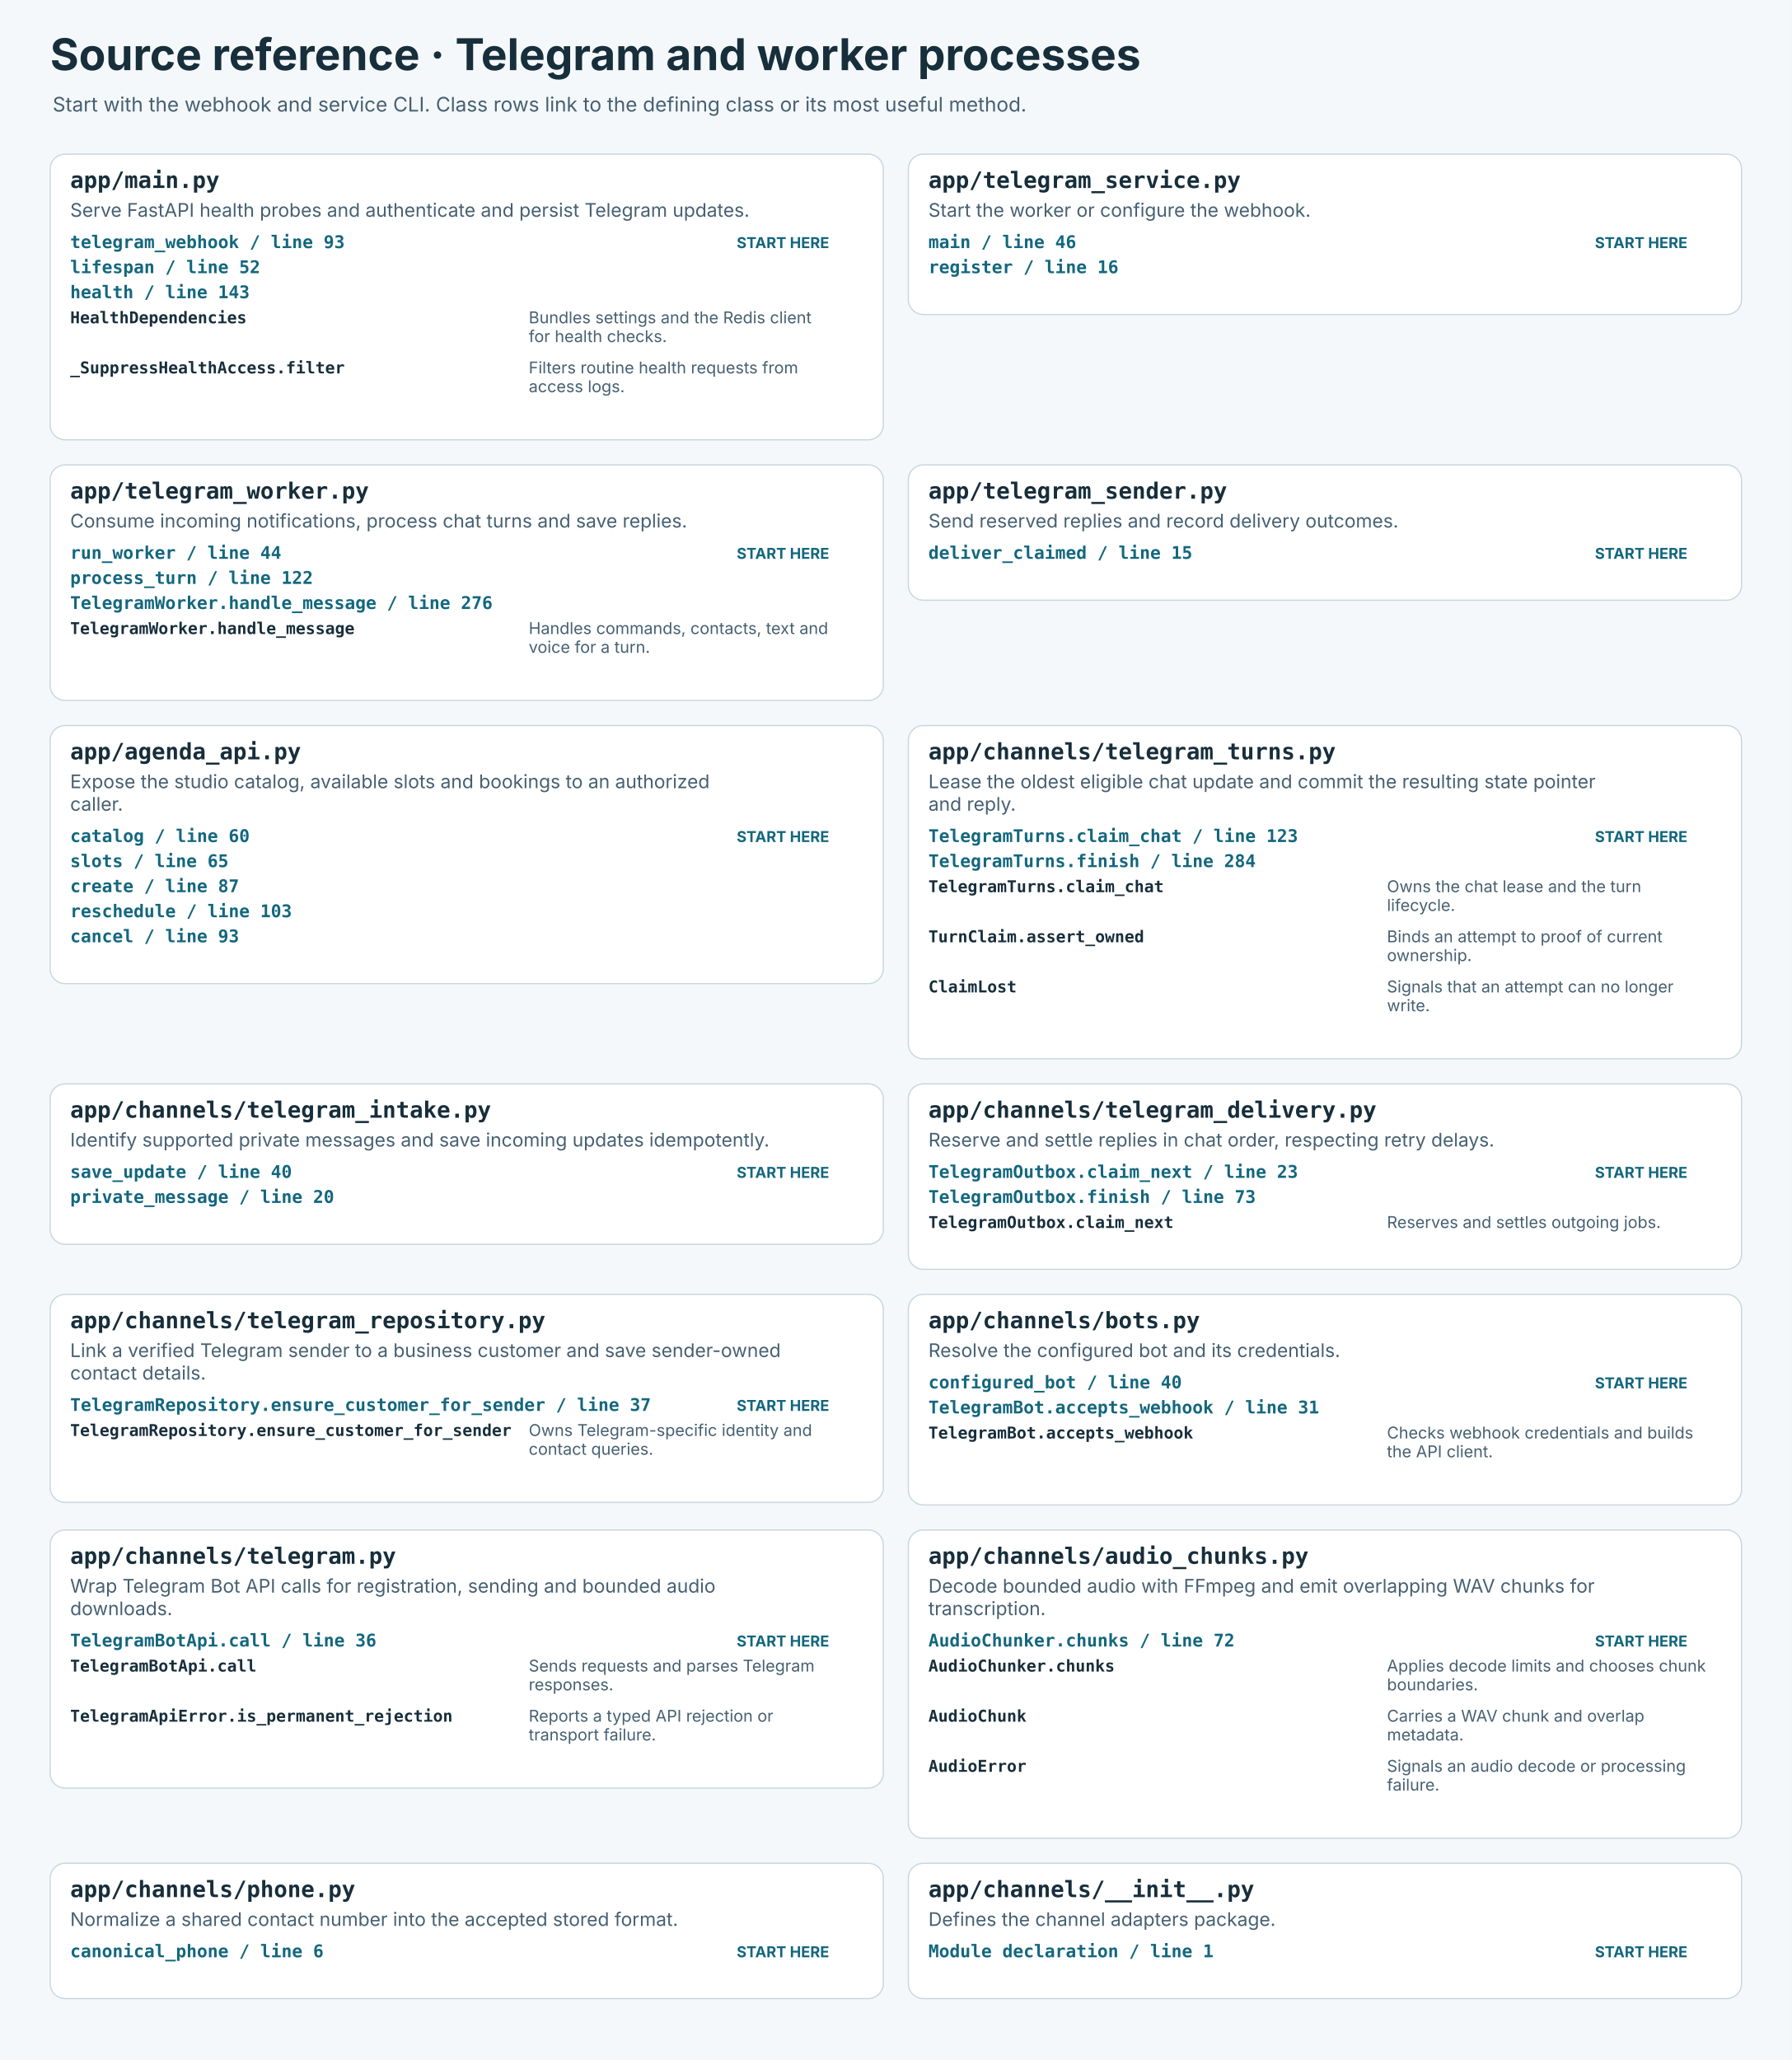
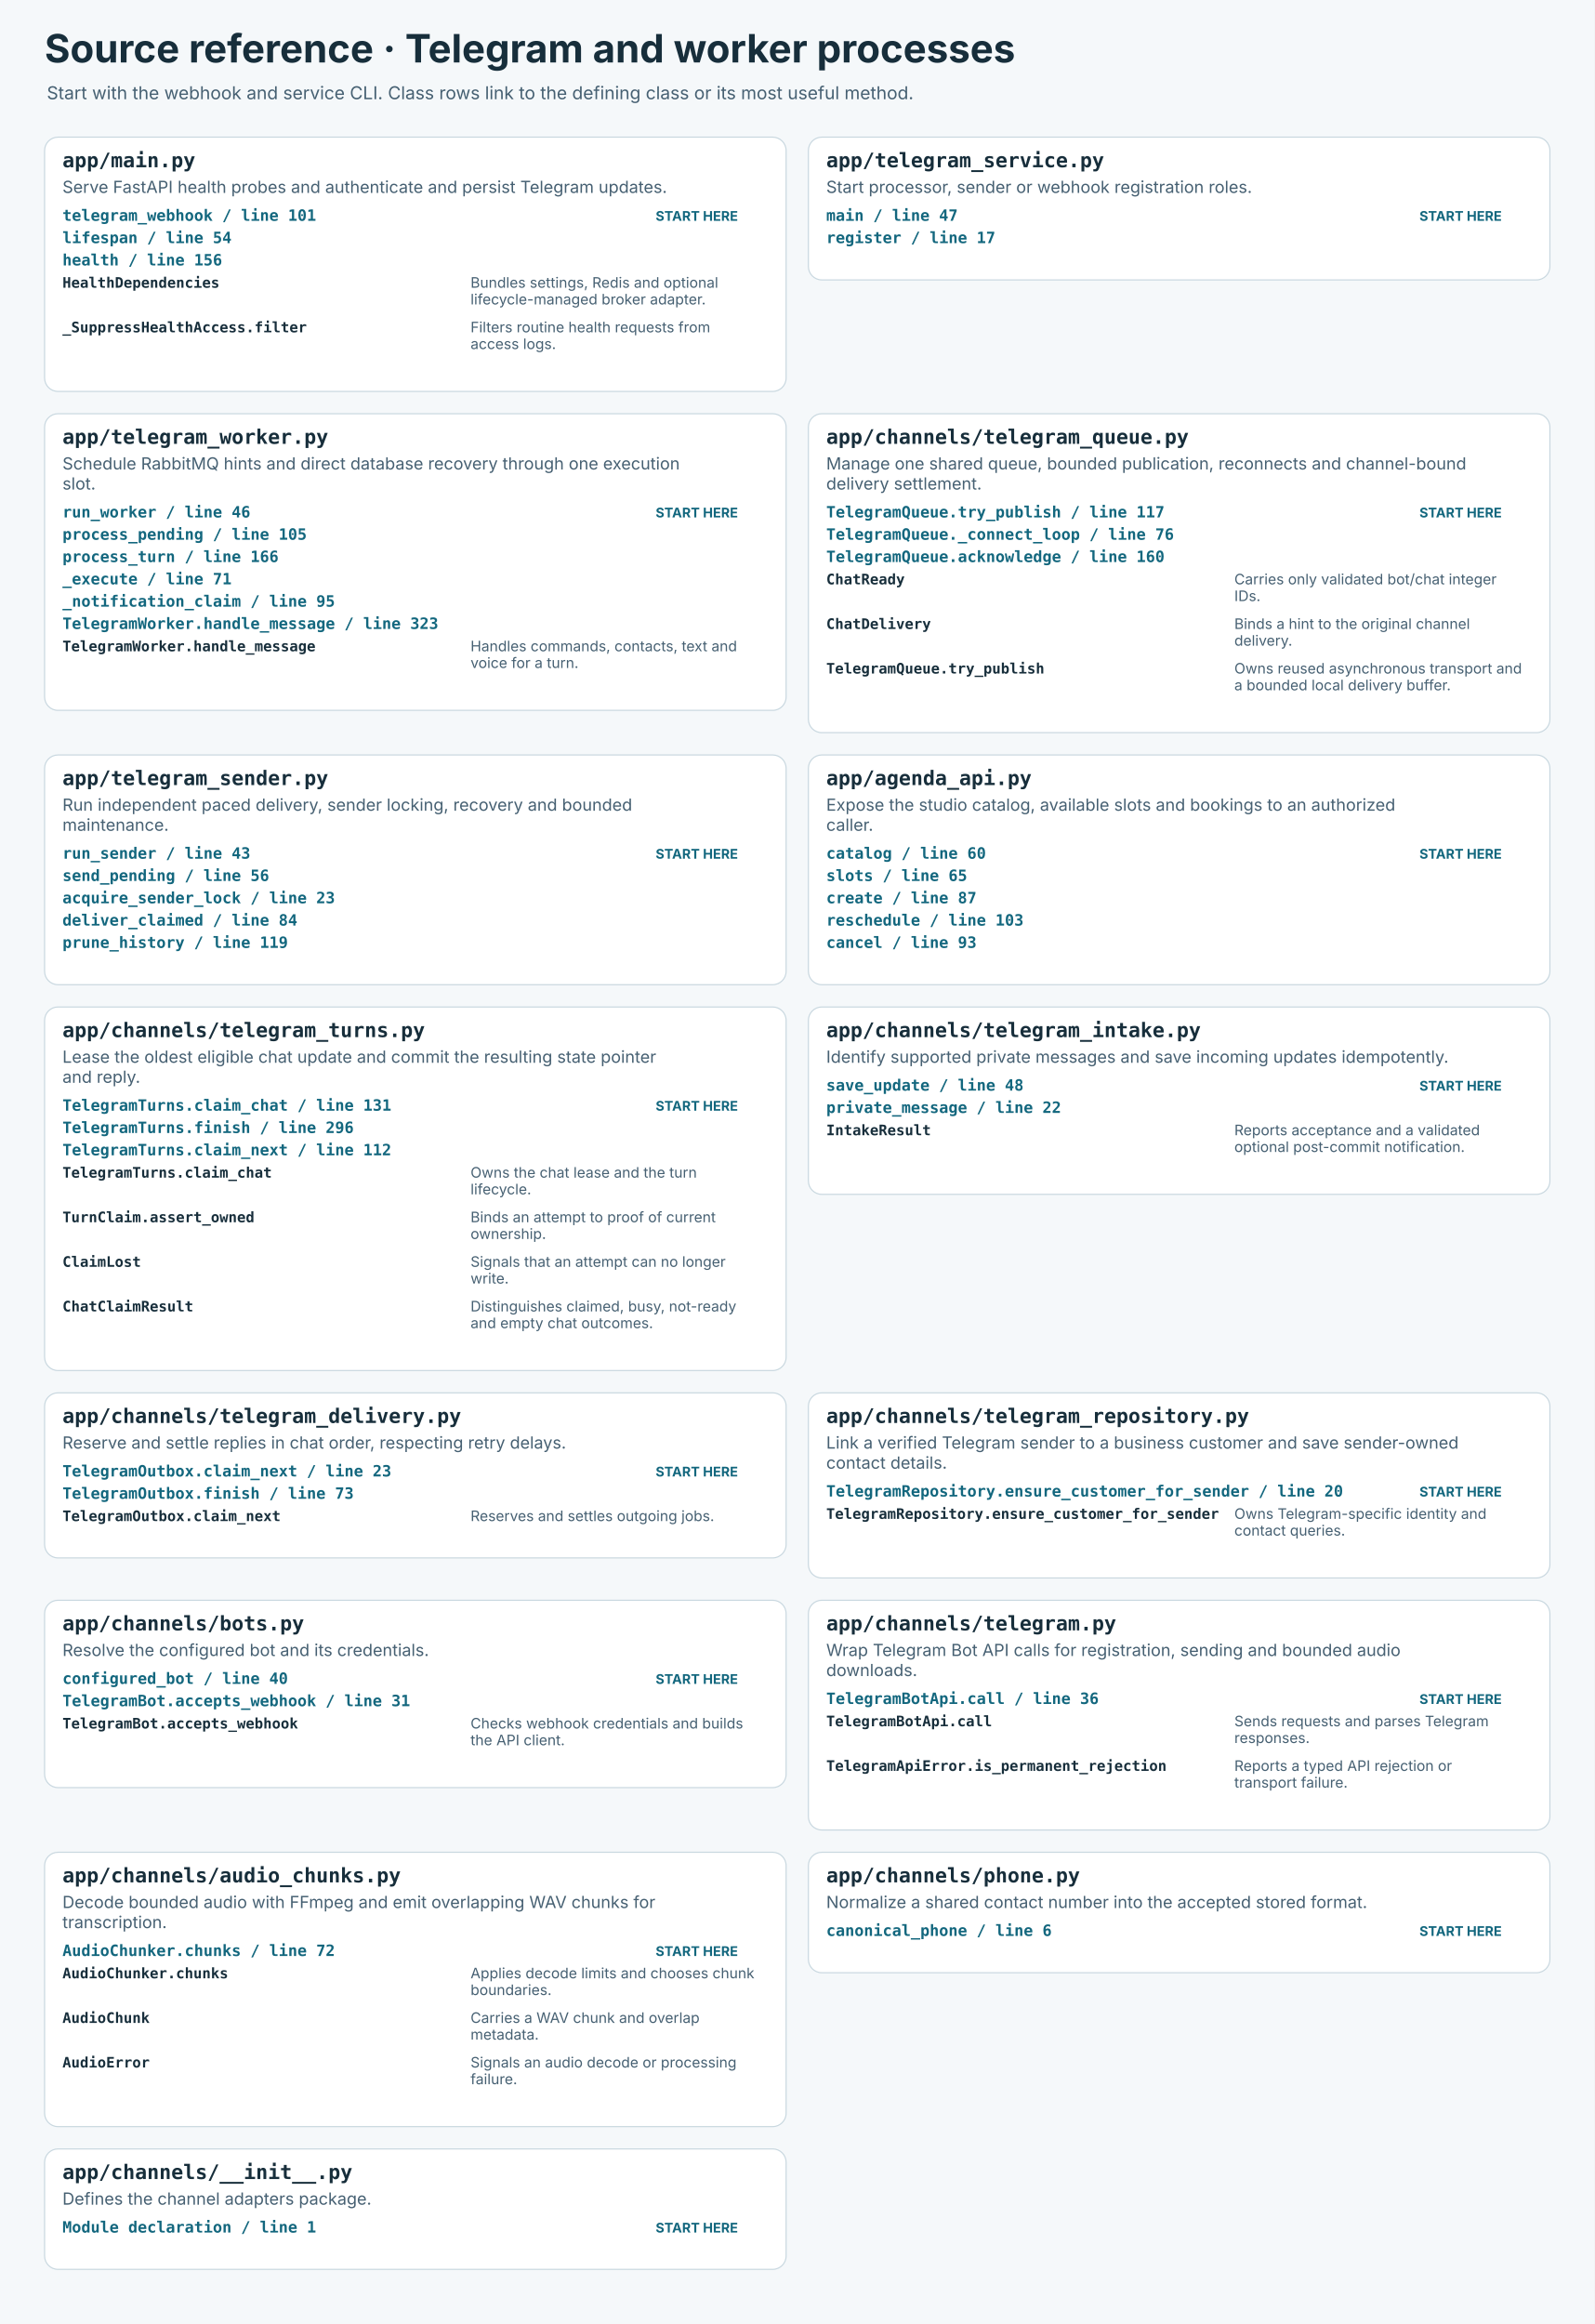
- <svg xmlns="http://www.w3.org/2000/svg" viewBox="0 0 1430 1644" width="1430" height="1644" role="img" aria-label="Source reference · Telegram and worker processes">
-   <rect x="0" y="0" width="1430" height="1644" rx="0" fill="#f5f8fa" stroke="none" stroke-width="1" />
+ <svg xmlns="http://www.w3.org/2000/svg" viewBox="0 0 1430 2084" width="1430" height="2084" role="img" aria-label="Source reference · Telegram and worker processes">
+   <rect x="0" y="0" width="1430" height="2084" rx="0" fill="#f5f8fa" stroke="none" stroke-width="1" />
  <text x="40" y="56" fill="#172e3b" font-size="35" font-weight="700" font-family="system-ui, -apple-system, sans-serif">Source reference · Telegram and worker processes</text>
  <text x="42" y="89" fill="#466072" font-size="16" font-weight="400" font-family="system-ui, -apple-system, sans-serif">Start with the webhook and service CLI. Class rows link to the defining class or its most useful method.</text>
  <g id="app-main.py" data-source="app/main.py">
    <rect x="40" y="123" width="665" height="228" rx="12" fill="#ffffff" stroke="#c8d7df" stroke-width="1" />
    <a href="../../app/main.py">
      <text x="56" y="150" fill="#172e3b" font-size="18" font-weight="700" font-family="ui-monospace, Menlo, monospace">app/main.py</text>
    </a>
    <text x="56" y="173" fill="#466072" font-size="15" font-weight="400" font-family="system-ui, -apple-system, sans-serif">Serve FastAPI health probes and authenticate and persist Telegram updates.</text>
-     <a href="../../app/main.py#L93">
-       <text x="56" y="198" fill="#13677e" font-size="14" font-weight="700" font-family="ui-monospace, Menlo, monospace">telegram_webhook  /  line 93</text>
+     <a href="../../app/main.py#L101">
+       <text x="56" y="198" fill="#13677e" font-size="14" font-weight="700" font-family="ui-monospace, Menlo, monospace">telegram_webhook  /  line 101</text>
    </a>
    <text x="588" y="198" fill="#13677e" font-size="12" font-weight="700" font-family="system-ui, -apple-system, sans-serif">START HERE</text>
-     <a href="../../app/main.py#L52">
-       <text x="56" y="218" fill="#13677e" font-size="14" font-weight="700" font-family="ui-monospace, Menlo, monospace">lifespan  /  line 52</text>
-     </a>
-     <a href="../../app/main.py#L143">
-       <text x="56" y="238" fill="#13677e" font-size="14" font-weight="700" font-family="ui-monospace, Menlo, monospace">health  /  line 143</text>
-     </a>
-     <a href="../../app/main.py#L46">
+     <a href="../../app/main.py#L54">
+       <text x="56" y="218" fill="#13677e" font-size="14" font-weight="700" font-family="ui-monospace, Menlo, monospace">lifespan  /  line 54</text>
+     </a>
+     <a href="../../app/main.py#L156">
+       <text x="56" y="238" fill="#13677e" font-size="14" font-weight="700" font-family="ui-monospace, Menlo, monospace">health  /  line 156</text>
+     </a>
+     <a href="../../app/main.py#L47">
      <text x="56" y="258" fill="#172e3b" font-size="13" font-weight="650" font-family="ui-monospace, Menlo, monospace">HealthDependencies</text>
    </a>
-     <text x="422" y="258" fill="#466072" font-size="13" font-weight="400" font-family="system-ui, -apple-system, sans-serif">Bundles settings and the Redis client</text>
-     <text x="422" y="273" fill="#466072" font-size="13" font-weight="400" font-family="system-ui, -apple-system, sans-serif">for health checks.</text>
-     <a href="../../app/main.py#L26">
+     <text x="422" y="258" fill="#466072" font-size="13" font-weight="400" font-family="system-ui, -apple-system, sans-serif">Bundles settings, Redis and optional</text>
+     <text x="422" y="273" fill="#466072" font-size="13" font-weight="400" font-family="system-ui, -apple-system, sans-serif">lifecycle-managed broker adapter.</text>
+     <a href="../../app/main.py#L27">
      <text x="56" y="298" fill="#172e3b" font-size="13" font-weight="650" font-family="ui-monospace, Menlo, monospace">_SuppressHealthAccess.filter</text>
    </a>
    <text x="422" y="298" fill="#466072" font-size="13" font-weight="400" font-family="system-ui, -apple-system, sans-serif">Filters routine health requests from</text>
    <text x="422" y="313" fill="#466072" font-size="13" font-weight="400" font-family="system-ui, -apple-system, sans-serif">access logs.</text>
  </g>
  <g id="app-telegram_service.py" data-source="app/telegram_service.py">
    <rect x="725" y="123" width="665" height="128" rx="12" fill="#ffffff" stroke="#c8d7df" stroke-width="1" />
    <a href="../../app/telegram_service.py">
      <text x="741" y="150" fill="#172e3b" font-size="18" font-weight="700" font-family="ui-monospace, Menlo, monospace">app/telegram_service.py</text>
    </a>
-     <text x="741" y="173" fill="#466072" font-size="15" font-weight="400" font-family="system-ui, -apple-system, sans-serif">Start the worker or configure the webhook.</text>
-     <a href="../../app/telegram_service.py#L46">
-       <text x="741" y="198" fill="#13677e" font-size="14" font-weight="700" font-family="ui-monospace, Menlo, monospace">main  /  line 46</text>
+     <text x="741" y="173" fill="#466072" font-size="15" font-weight="400" font-family="system-ui, -apple-system, sans-serif">Start processor, sender or webhook registration roles.</text>
+     <a href="../../app/telegram_service.py#L47">
+       <text x="741" y="198" fill="#13677e" font-size="14" font-weight="700" font-family="ui-monospace, Menlo, monospace">main  /  line 47</text>
    </a>
    <text x="1273" y="198" fill="#13677e" font-size="12" font-weight="700" font-family="system-ui, -apple-system, sans-serif">START HERE</text>
-     <a href="../../app/telegram_service.py#L16">
-       <text x="741" y="218" fill="#13677e" font-size="14" font-weight="700" font-family="ui-monospace, Menlo, monospace">register  /  line 16</text>
+     <a href="../../app/telegram_service.py#L17">
+       <text x="741" y="218" fill="#13677e" font-size="14" font-weight="700" font-family="ui-monospace, Menlo, monospace">register  /  line 17</text>
    </a>
  </g>
  <g id="app-telegram_worker.py" data-source="app/telegram_worker.py">
-     <rect x="40" y="371" width="665" height="188" rx="12" fill="#ffffff" stroke="#c8d7df" stroke-width="1" />
+     <rect x="40" y="371" width="665" height="266" rx="12" fill="#ffffff" stroke="#c8d7df" stroke-width="1" />
    <a href="../../app/telegram_worker.py">
      <text x="56" y="398" fill="#172e3b" font-size="18" font-weight="700" font-family="ui-monospace, Menlo, monospace">app/telegram_worker.py</text>
    </a>
-     <text x="56" y="421" fill="#466072" font-size="15" font-weight="400" font-family="system-ui, -apple-system, sans-serif">Consume incoming notifications, process chat turns and save replies.</text>
-     <a href="../../app/telegram_worker.py#L44">
-       <text x="56" y="446" fill="#13677e" font-size="14" font-weight="700" font-family="ui-monospace, Menlo, monospace">run_worker  /  line 44</text>
-     </a>
-     <text x="588" y="446" fill="#13677e" font-size="12" font-weight="700" font-family="system-ui, -apple-system, sans-serif">START HERE</text>
-     <a href="../../app/telegram_worker.py#L122">
-       <text x="56" y="466" fill="#13677e" font-size="14" font-weight="700" font-family="ui-monospace, Menlo, monospace">process_turn  /  line 122</text>
-     </a>
-     <a href="../../app/telegram_worker.py#L276">
-       <text x="56" y="486" fill="#13677e" font-size="14" font-weight="700" font-family="ui-monospace, Menlo, monospace">TelegramWorker.handle_message  /  line 276</text>
-     </a>
-     <a href="../../app/telegram_worker.py#L276">
-       <text x="56" y="506" fill="#172e3b" font-size="13" font-weight="650" font-family="ui-monospace, Menlo, monospace">TelegramWorker.handle_message</text>
-     </a>
-     <text x="422" y="506" fill="#466072" font-size="13" font-weight="400" font-family="system-ui, -apple-system, sans-serif">Handles commands, contacts, text and</text>
-     <text x="422" y="521" fill="#466072" font-size="13" font-weight="400" font-family="system-ui, -apple-system, sans-serif">voice for a turn.</text>
+     <text x="56" y="421" fill="#466072" font-size="15" font-weight="400" font-family="system-ui, -apple-system, sans-serif">Schedule RabbitMQ hints and direct database recovery through one execution</text>
+     <text x="56" y="439" fill="#466072" font-size="15" font-weight="400" font-family="system-ui, -apple-system, sans-serif">slot.</text>
+     <a href="../../app/telegram_worker.py#L46">
+       <text x="56" y="464" fill="#13677e" font-size="14" font-weight="700" font-family="ui-monospace, Menlo, monospace">run_worker  /  line 46</text>
+     </a>
+     <text x="588" y="464" fill="#13677e" font-size="12" font-weight="700" font-family="system-ui, -apple-system, sans-serif">START HERE</text>
+     <a href="../../app/telegram_worker.py#L105">
+       <text x="56" y="484" fill="#13677e" font-size="14" font-weight="700" font-family="ui-monospace, Menlo, monospace">process_pending  /  line 105</text>
+     </a>
+     <a href="../../app/telegram_worker.py#L166">
+       <text x="56" y="504" fill="#13677e" font-size="14" font-weight="700" font-family="ui-monospace, Menlo, monospace">process_turn  /  line 166</text>
+     </a>
+     <a href="../../app/telegram_worker.py#L71">
+       <text x="56" y="524" fill="#13677e" font-size="14" font-weight="700" font-family="ui-monospace, Menlo, monospace">_execute  /  line 71</text>
+     </a>
+     <a href="../../app/telegram_worker.py#L95">
+       <text x="56" y="544" fill="#13677e" font-size="14" font-weight="700" font-family="ui-monospace, Menlo, monospace">_notification_claim  /  line 95</text>
+     </a>
+     <a href="../../app/telegram_worker.py#L323">
+       <text x="56" y="564" fill="#13677e" font-size="14" font-weight="700" font-family="ui-monospace, Menlo, monospace">TelegramWorker.handle_message  /  line 323</text>
+     </a>
+     <a href="../../app/telegram_worker.py#L323">
+       <text x="56" y="584" fill="#172e3b" font-size="13" font-weight="650" font-family="ui-monospace, Menlo, monospace">TelegramWorker.handle_message</text>
+     </a>
+     <text x="422" y="584" fill="#466072" font-size="13" font-weight="400" font-family="system-ui, -apple-system, sans-serif">Handles commands, contacts, text and</text>
+     <text x="422" y="599" fill="#466072" font-size="13" font-weight="400" font-family="system-ui, -apple-system, sans-serif">voice for a turn.</text>
+   </g>
+   <g id="app-channels-telegram_queue.py" data-source="app/channels/telegram_queue.py">
+     <rect x="725" y="371" width="665" height="286" rx="12" fill="#ffffff" stroke="#c8d7df" stroke-width="1" />
+     <a href="../../app/channels/telegram_queue.py">
+       <text x="741" y="398" fill="#172e3b" font-size="18" font-weight="700" font-family="ui-monospace, Menlo, monospace">app/channels/telegram_queue.py</text>
+     </a>
+     <text x="741" y="421" fill="#466072" font-size="15" font-weight="400" font-family="system-ui, -apple-system, sans-serif">Manage one shared queue, bounded publication, reconnects and channel-bound</text>
+     <text x="741" y="439" fill="#466072" font-size="15" font-weight="400" font-family="system-ui, -apple-system, sans-serif">delivery settlement.</text>
+     <a href="../../app/channels/telegram_queue.py#L117">
+       <text x="741" y="464" fill="#13677e" font-size="14" font-weight="700" font-family="ui-monospace, Menlo, monospace">TelegramQueue.try_publish  /  line 117</text>
+     </a>
+     <text x="1273" y="464" fill="#13677e" font-size="12" font-weight="700" font-family="system-ui, -apple-system, sans-serif">START HERE</text>
+     <a href="../../app/channels/telegram_queue.py#L76">
+       <text x="741" y="484" fill="#13677e" font-size="14" font-weight="700" font-family="ui-monospace, Menlo, monospace">TelegramQueue._connect_loop  /  line 76</text>
+     </a>
+     <a href="../../app/channels/telegram_queue.py#L160">
+       <text x="741" y="504" fill="#13677e" font-size="14" font-weight="700" font-family="ui-monospace, Menlo, monospace">TelegramQueue.acknowledge  /  line 160</text>
+     </a>
+     <a href="../../app/channels/telegram_queue.py#L17">
+       <text x="741" y="524" fill="#172e3b" font-size="13" font-weight="650" font-family="ui-monospace, Menlo, monospace">ChatReady</text>
+     </a>
+     <text x="1107" y="524" fill="#466072" font-size="13" font-weight="400" font-family="system-ui, -apple-system, sans-serif">Carries only validated bot/chat integer</text>
+     <text x="1107" y="539" fill="#466072" font-size="13" font-weight="400" font-family="system-ui, -apple-system, sans-serif">IDs.</text>
+     <a href="../../app/channels/telegram_queue.py#L43">
+       <text x="741" y="564" fill="#172e3b" font-size="13" font-weight="650" font-family="ui-monospace, Menlo, monospace">ChatDelivery</text>
+     </a>
+     <text x="1107" y="564" fill="#466072" font-size="13" font-weight="400" font-family="system-ui, -apple-system, sans-serif">Binds a hint to the original channel</text>
+     <text x="1107" y="579" fill="#466072" font-size="13" font-weight="400" font-family="system-ui, -apple-system, sans-serif">delivery.</text>
+     <a href="../../app/channels/telegram_queue.py#L117">
+       <text x="741" y="604" fill="#172e3b" font-size="13" font-weight="650" font-family="ui-monospace, Menlo, monospace">TelegramQueue.try_publish</text>
+     </a>
+     <text x="1107" y="604" fill="#466072" font-size="13" font-weight="400" font-family="system-ui, -apple-system, sans-serif">Owns reused asynchronous transport and</text>
+     <text x="1107" y="619" fill="#466072" font-size="13" font-weight="400" font-family="system-ui, -apple-system, sans-serif">a bounded local delivery buffer.</text>
  </g>
  <g id="app-telegram_sender.py" data-source="app/telegram_sender.py">
-     <rect x="725" y="371" width="665" height="108" rx="12" fill="#ffffff" stroke="#c8d7df" stroke-width="1" />
+     <rect x="40" y="677" width="665" height="206" rx="12" fill="#ffffff" stroke="#c8d7df" stroke-width="1" />
    <a href="../../app/telegram_sender.py">
-       <text x="741" y="398" fill="#172e3b" font-size="18" font-weight="700" font-family="ui-monospace, Menlo, monospace">app/telegram_sender.py</text>
-     </a>
-     <text x="741" y="421" fill="#466072" font-size="15" font-weight="400" font-family="system-ui, -apple-system, sans-serif">Send reserved replies and record delivery outcomes.</text>
-     <a href="../../app/telegram_sender.py#L15">
-       <text x="741" y="446" fill="#13677e" font-size="14" font-weight="700" font-family="ui-monospace, Menlo, monospace">deliver_claimed  /  line 15</text>
-     </a>
-     <text x="1273" y="446" fill="#13677e" font-size="12" font-weight="700" font-family="system-ui, -apple-system, sans-serif">START HERE</text>
+       <text x="56" y="704" fill="#172e3b" font-size="18" font-weight="700" font-family="ui-monospace, Menlo, monospace">app/telegram_sender.py</text>
+     </a>
+     <text x="56" y="727" fill="#466072" font-size="15" font-weight="400" font-family="system-ui, -apple-system, sans-serif">Run independent paced delivery, sender locking, recovery and bounded</text>
+     <text x="56" y="745" fill="#466072" font-size="15" font-weight="400" font-family="system-ui, -apple-system, sans-serif">maintenance.</text>
+     <a href="../../app/telegram_sender.py#L43">
+       <text x="56" y="770" fill="#13677e" font-size="14" font-weight="700" font-family="ui-monospace, Menlo, monospace">run_sender  /  line 43</text>
+     </a>
+     <text x="588" y="770" fill="#13677e" font-size="12" font-weight="700" font-family="system-ui, -apple-system, sans-serif">START HERE</text>
+     <a href="../../app/telegram_sender.py#L56">
+       <text x="56" y="790" fill="#13677e" font-size="14" font-weight="700" font-family="ui-monospace, Menlo, monospace">send_pending  /  line 56</text>
+     </a>
+     <a href="../../app/telegram_sender.py#L23">
+       <text x="56" y="810" fill="#13677e" font-size="14" font-weight="700" font-family="ui-monospace, Menlo, monospace">acquire_sender_lock  /  line 23</text>
+     </a>
+     <a href="../../app/telegram_sender.py#L84">
+       <text x="56" y="830" fill="#13677e" font-size="14" font-weight="700" font-family="ui-monospace, Menlo, monospace">deliver_claimed  /  line 84</text>
+     </a>
+     <a href="../../app/telegram_sender.py#L119">
+       <text x="56" y="850" fill="#13677e" font-size="14" font-weight="700" font-family="ui-monospace, Menlo, monospace">prune_history  /  line 119</text>
+     </a>
  </g>
  <g id="app-agenda_api.py" data-source="app/agenda_api.py">
-     <rect x="40" y="579" width="665" height="206" rx="12" fill="#ffffff" stroke="#c8d7df" stroke-width="1" />
+     <rect x="725" y="677" width="665" height="206" rx="12" fill="#ffffff" stroke="#c8d7df" stroke-width="1" />
    <a href="../../app/agenda_api.py">
-       <text x="56" y="606" fill="#172e3b" font-size="18" font-weight="700" font-family="ui-monospace, Menlo, monospace">app/agenda_api.py</text>
-     </a>
-     <text x="56" y="629" fill="#466072" font-size="15" font-weight="400" font-family="system-ui, -apple-system, sans-serif">Expose the studio catalog, available slots and bookings to an authorized</text>
-     <text x="56" y="647" fill="#466072" font-size="15" font-weight="400" font-family="system-ui, -apple-system, sans-serif">caller.</text>
+       <text x="741" y="704" fill="#172e3b" font-size="18" font-weight="700" font-family="ui-monospace, Menlo, monospace">app/agenda_api.py</text>
+     </a>
+     <text x="741" y="727" fill="#466072" font-size="15" font-weight="400" font-family="system-ui, -apple-system, sans-serif">Expose the studio catalog, available slots and bookings to an authorized</text>
+     <text x="741" y="745" fill="#466072" font-size="15" font-weight="400" font-family="system-ui, -apple-system, sans-serif">caller.</text>
    <a href="../../app/agenda_api.py#L60">
-       <text x="56" y="672" fill="#13677e" font-size="14" font-weight="700" font-family="ui-monospace, Menlo, monospace">catalog  /  line 60</text>
-     </a>
-     <text x="588" y="672" fill="#13677e" font-size="12" font-weight="700" font-family="system-ui, -apple-system, sans-serif">START HERE</text>
+       <text x="741" y="770" fill="#13677e" font-size="14" font-weight="700" font-family="ui-monospace, Menlo, monospace">catalog  /  line 60</text>
+     </a>
+     <text x="1273" y="770" fill="#13677e" font-size="12" font-weight="700" font-family="system-ui, -apple-system, sans-serif">START HERE</text>
    <a href="../../app/agenda_api.py#L65">
-       <text x="56" y="692" fill="#13677e" font-size="14" font-weight="700" font-family="ui-monospace, Menlo, monospace">slots  /  line 65</text>
+       <text x="741" y="790" fill="#13677e" font-size="14" font-weight="700" font-family="ui-monospace, Menlo, monospace">slots  /  line 65</text>
    </a>
    <a href="../../app/agenda_api.py#L87">
-       <text x="56" y="712" fill="#13677e" font-size="14" font-weight="700" font-family="ui-monospace, Menlo, monospace">create  /  line 87</text>
+       <text x="741" y="810" fill="#13677e" font-size="14" font-weight="700" font-family="ui-monospace, Menlo, monospace">create  /  line 87</text>
    </a>
    <a href="../../app/agenda_api.py#L103">
-       <text x="56" y="732" fill="#13677e" font-size="14" font-weight="700" font-family="ui-monospace, Menlo, monospace">reschedule  /  line 103</text>
+       <text x="741" y="830" fill="#13677e" font-size="14" font-weight="700" font-family="ui-monospace, Menlo, monospace">reschedule  /  line 103</text>
    </a>
    <a href="../../app/agenda_api.py#L93">
-       <text x="56" y="752" fill="#13677e" font-size="14" font-weight="700" font-family="ui-monospace, Menlo, monospace">cancel  /  line 93</text>
+       <text x="741" y="850" fill="#13677e" font-size="14" font-weight="700" font-family="ui-monospace, Menlo, monospace">cancel  /  line 93</text>
    </a>
  </g>
  <g id="app-channels-telegram_turns.py" data-source="app/channels/telegram_turns.py">
-     <rect x="725" y="579" width="665" height="266" rx="12" fill="#ffffff" stroke="#c8d7df" stroke-width="1" />
+     <rect x="40" y="903" width="665" height="326" rx="12" fill="#ffffff" stroke="#c8d7df" stroke-width="1" />
    <a href="../../app/channels/telegram_turns.py">
-       <text x="741" y="606" fill="#172e3b" font-size="18" font-weight="700" font-family="ui-monospace, Menlo, monospace">app/channels/telegram_turns.py</text>
-     </a>
-     <text x="741" y="629" fill="#466072" font-size="15" font-weight="400" font-family="system-ui, -apple-system, sans-serif">Lease the oldest eligible chat update and commit the resulting state pointer</text>
-     <text x="741" y="647" fill="#466072" font-size="15" font-weight="400" font-family="system-ui, -apple-system, sans-serif">and reply.</text>
-     <a href="../../app/channels/telegram_turns.py#L123">
-       <text x="741" y="672" fill="#13677e" font-size="14" font-weight="700" font-family="ui-monospace, Menlo, monospace">TelegramTurns.claim_chat  /  line 123</text>
-     </a>
-     <text x="1273" y="672" fill="#13677e" font-size="12" font-weight="700" font-family="system-ui, -apple-system, sans-serif">START HERE</text>
-     <a href="../../app/channels/telegram_turns.py#L284">
-       <text x="741" y="692" fill="#13677e" font-size="14" font-weight="700" font-family="ui-monospace, Menlo, monospace">TelegramTurns.finish  /  line 284</text>
-     </a>
-     <a href="../../app/channels/telegram_turns.py#L123">
-       <text x="741" y="712" fill="#172e3b" font-size="13" font-weight="650" font-family="ui-monospace, Menlo, monospace">TelegramTurns.claim_chat</text>
-     </a>
-     <text x="1107" y="712" fill="#466072" font-size="13" font-weight="400" font-family="system-ui, -apple-system, sans-serif">Owns the chat lease and the turn</text>
-     <text x="1107" y="727" fill="#466072" font-size="13" font-weight="400" font-family="system-ui, -apple-system, sans-serif">lifecycle.</text>
-     <a href="../../app/channels/telegram_turns.py#L74">
-       <text x="741" y="752" fill="#172e3b" font-size="13" font-weight="650" font-family="ui-monospace, Menlo, monospace">TurnClaim.assert_owned</text>
-     </a>
-     <text x="1107" y="752" fill="#466072" font-size="13" font-weight="400" font-family="system-ui, -apple-system, sans-serif">Binds an attempt to proof of current</text>
-     <text x="1107" y="767" fill="#466072" font-size="13" font-weight="400" font-family="system-ui, -apple-system, sans-serif">ownership.</text>
-     <a href="../../app/channels/telegram_turns.py#L34">
-       <text x="741" y="792" fill="#172e3b" font-size="13" font-weight="650" font-family="ui-monospace, Menlo, monospace">ClaimLost</text>
-     </a>
-     <text x="1107" y="792" fill="#466072" font-size="13" font-weight="400" font-family="system-ui, -apple-system, sans-serif">Signals that an attempt can no longer</text>
-     <text x="1107" y="807" fill="#466072" font-size="13" font-weight="400" font-family="system-ui, -apple-system, sans-serif">write.</text>
+       <text x="56" y="930" fill="#172e3b" font-size="18" font-weight="700" font-family="ui-monospace, Menlo, monospace">app/channels/telegram_turns.py</text>
+     </a>
+     <text x="56" y="953" fill="#466072" font-size="15" font-weight="400" font-family="system-ui, -apple-system, sans-serif">Lease the oldest eligible chat update and commit the resulting state pointer</text>
+     <text x="56" y="971" fill="#466072" font-size="15" font-weight="400" font-family="system-ui, -apple-system, sans-serif">and reply.</text>
+     <a href="../../app/channels/telegram_turns.py#L131">
+       <text x="56" y="996" fill="#13677e" font-size="14" font-weight="700" font-family="ui-monospace, Menlo, monospace">TelegramTurns.claim_chat  /  line 131</text>
+     </a>
+     <text x="588" y="996" fill="#13677e" font-size="12" font-weight="700" font-family="system-ui, -apple-system, sans-serif">START HERE</text>
+     <a href="../../app/channels/telegram_turns.py#L296">
+       <text x="56" y="1016" fill="#13677e" font-size="14" font-weight="700" font-family="ui-monospace, Menlo, monospace">TelegramTurns.finish  /  line 296</text>
+     </a>
+     <a href="../../app/channels/telegram_turns.py#L112">
+       <text x="56" y="1036" fill="#13677e" font-size="14" font-weight="700" font-family="ui-monospace, Menlo, monospace">TelegramTurns.claim_next  /  line 112</text>
+     </a>
+     <a href="../../app/channels/telegram_turns.py#L131">
+       <text x="56" y="1056" fill="#172e3b" font-size="13" font-weight="650" font-family="ui-monospace, Menlo, monospace">TelegramTurns.claim_chat</text>
+     </a>
+     <text x="422" y="1056" fill="#466072" font-size="13" font-weight="400" font-family="system-ui, -apple-system, sans-serif">Owns the chat lease and the turn</text>
+     <text x="422" y="1071" fill="#466072" font-size="13" font-weight="400" font-family="system-ui, -apple-system, sans-serif">lifecycle.</text>
+     <a href="../../app/channels/telegram_turns.py#L75">
+       <text x="56" y="1096" fill="#172e3b" font-size="13" font-weight="650" font-family="ui-monospace, Menlo, monospace">TurnClaim.assert_owned</text>
+     </a>
+     <text x="422" y="1096" fill="#466072" font-size="13" font-weight="400" font-family="system-ui, -apple-system, sans-serif">Binds an attempt to proof of current</text>
+     <text x="422" y="1111" fill="#466072" font-size="13" font-weight="400" font-family="system-ui, -apple-system, sans-serif">ownership.</text>
+     <a href="../../app/channels/telegram_turns.py#L35">
+       <text x="56" y="1136" fill="#172e3b" font-size="13" font-weight="650" font-family="ui-monospace, Menlo, monospace">ClaimLost</text>
+     </a>
+     <text x="422" y="1136" fill="#466072" font-size="13" font-weight="400" font-family="system-ui, -apple-system, sans-serif">Signals that an attempt can no longer</text>
+     <text x="422" y="1151" fill="#466072" font-size="13" font-weight="400" font-family="system-ui, -apple-system, sans-serif">write.</text>
+     <a href="../../app/channels/telegram_turns.py#L92">
+       <text x="56" y="1176" fill="#172e3b" font-size="13" font-weight="650" font-family="ui-monospace, Menlo, monospace">ChatClaimResult</text>
+     </a>
+     <text x="422" y="1176" fill="#466072" font-size="13" font-weight="400" font-family="system-ui, -apple-system, sans-serif">Distinguishes claimed, busy, not-ready</text>
+     <text x="422" y="1191" fill="#466072" font-size="13" font-weight="400" font-family="system-ui, -apple-system, sans-serif">and empty chat outcomes.</text>
  </g>
  <g id="app-channels-telegram_intake.py" data-source="app/channels/telegram_intake.py">
-     <rect x="40" y="865" width="665" height="128" rx="12" fill="#ffffff" stroke="#c8d7df" stroke-width="1" />
+     <rect x="725" y="903" width="665" height="168" rx="12" fill="#ffffff" stroke="#c8d7df" stroke-width="1" />
    <a href="../../app/channels/telegram_intake.py">
-       <text x="56" y="892" fill="#172e3b" font-size="18" font-weight="700" font-family="ui-monospace, Menlo, monospace">app/channels/telegram_intake.py</text>
-     </a>
-     <text x="56" y="915" fill="#466072" font-size="15" font-weight="400" font-family="system-ui, -apple-system, sans-serif">Identify supported private messages and save incoming updates idempotently.</text>
-     <a href="../../app/channels/telegram_intake.py#L40">
-       <text x="56" y="940" fill="#13677e" font-size="14" font-weight="700" font-family="ui-monospace, Menlo, monospace">save_update  /  line 40</text>
-     </a>
-     <text x="588" y="940" fill="#13677e" font-size="12" font-weight="700" font-family="system-ui, -apple-system, sans-serif">START HERE</text>
-     <a href="../../app/channels/telegram_intake.py#L20">
-       <text x="56" y="960" fill="#13677e" font-size="14" font-weight="700" font-family="ui-monospace, Menlo, monospace">private_message  /  line 20</text>
-     </a>
+       <text x="741" y="930" fill="#172e3b" font-size="18" font-weight="700" font-family="ui-monospace, Menlo, monospace">app/channels/telegram_intake.py</text>
+     </a>
+     <text x="741" y="953" fill="#466072" font-size="15" font-weight="400" font-family="system-ui, -apple-system, sans-serif">Identify supported private messages and save incoming updates idempotently.</text>
+     <a href="../../app/channels/telegram_intake.py#L48">
+       <text x="741" y="978" fill="#13677e" font-size="14" font-weight="700" font-family="ui-monospace, Menlo, monospace">save_update  /  line 48</text>
+     </a>
+     <text x="1273" y="978" fill="#13677e" font-size="12" font-weight="700" font-family="system-ui, -apple-system, sans-serif">START HERE</text>
+     <a href="../../app/channels/telegram_intake.py#L22">
+       <text x="741" y="998" fill="#13677e" font-size="14" font-weight="700" font-family="ui-monospace, Menlo, monospace">private_message  /  line 22</text>
+     </a>
+     <a href="../../app/channels/telegram_intake.py#L43">
+       <text x="741" y="1018" fill="#172e3b" font-size="13" font-weight="650" font-family="ui-monospace, Menlo, monospace">IntakeResult</text>
+     </a>
+     <text x="1107" y="1018" fill="#466072" font-size="13" font-weight="400" font-family="system-ui, -apple-system, sans-serif">Reports acceptance and a validated</text>
+     <text x="1107" y="1033" fill="#466072" font-size="13" font-weight="400" font-family="system-ui, -apple-system, sans-serif">optional post-commit notification.</text>
  </g>
  <g id="app-channels-telegram_delivery.py" data-source="app/channels/telegram_delivery.py">
-     <rect x="725" y="865" width="665" height="148" rx="12" fill="#ffffff" stroke="#c8d7df" stroke-width="1" />
+     <rect x="40" y="1249" width="665" height="148" rx="12" fill="#ffffff" stroke="#c8d7df" stroke-width="1" />
    <a href="../../app/channels/telegram_delivery.py">
-       <text x="741" y="892" fill="#172e3b" font-size="18" font-weight="700" font-family="ui-monospace, Menlo, monospace">app/channels/telegram_delivery.py</text>
-     </a>
-     <text x="741" y="915" fill="#466072" font-size="15" font-weight="400" font-family="system-ui, -apple-system, sans-serif">Reserve and settle replies in chat order, respecting retry delays.</text>
+       <text x="56" y="1276" fill="#172e3b" font-size="18" font-weight="700" font-family="ui-monospace, Menlo, monospace">app/channels/telegram_delivery.py</text>
+     </a>
+     <text x="56" y="1299" fill="#466072" font-size="15" font-weight="400" font-family="system-ui, -apple-system, sans-serif">Reserve and settle replies in chat order, respecting retry delays.</text>
    <a href="../../app/channels/telegram_delivery.py#L23">
-       <text x="741" y="940" fill="#13677e" font-size="14" font-weight="700" font-family="ui-monospace, Menlo, monospace">TelegramOutbox.claim_next  /  line 23</text>
-     </a>
-     <text x="1273" y="940" fill="#13677e" font-size="12" font-weight="700" font-family="system-ui, -apple-system, sans-serif">START HERE</text>
+       <text x="56" y="1324" fill="#13677e" font-size="14" font-weight="700" font-family="ui-monospace, Menlo, monospace">TelegramOutbox.claim_next  /  line 23</text>
+     </a>
+     <text x="588" y="1324" fill="#13677e" font-size="12" font-weight="700" font-family="system-ui, -apple-system, sans-serif">START HERE</text>
    <a href="../../app/channels/telegram_delivery.py#L73">
-       <text x="741" y="960" fill="#13677e" font-size="14" font-weight="700" font-family="ui-monospace, Menlo, monospace">TelegramOutbox.finish  /  line 73</text>
+       <text x="56" y="1344" fill="#13677e" font-size="14" font-weight="700" font-family="ui-monospace, Menlo, monospace">TelegramOutbox.finish  /  line 73</text>
    </a>
    <a href="../../app/channels/telegram_delivery.py#L23">
-       <text x="741" y="980" fill="#172e3b" font-size="13" font-weight="650" font-family="ui-monospace, Menlo, monospace">TelegramOutbox.claim_next</text>
-     </a>
-     <text x="1107" y="980" fill="#466072" font-size="13" font-weight="400" font-family="system-ui, -apple-system, sans-serif">Reserves and settles outgoing jobs.</text>
+       <text x="56" y="1364" fill="#172e3b" font-size="13" font-weight="650" font-family="ui-monospace, Menlo, monospace">TelegramOutbox.claim_next</text>
+     </a>
+     <text x="422" y="1364" fill="#466072" font-size="13" font-weight="400" font-family="system-ui, -apple-system, sans-serif">Reserves and settles outgoing jobs.</text>
  </g>
  <g id="app-channels-telegram_repository.py" data-source="app/channels/telegram_repository.py">
-     <rect x="40" y="1033" width="665" height="166" rx="12" fill="#ffffff" stroke="#c8d7df" stroke-width="1" />
+     <rect x="725" y="1249" width="665" height="166" rx="12" fill="#ffffff" stroke="#c8d7df" stroke-width="1" />
    <a href="../../app/channels/telegram_repository.py">
-       <text x="56" y="1060" fill="#172e3b" font-size="18" font-weight="700" font-family="ui-monospace, Menlo, monospace">app/channels/telegram_repository.py</text>
-     </a>
-     <text x="56" y="1083" fill="#466072" font-size="15" font-weight="400" font-family="system-ui, -apple-system, sans-serif">Link a verified Telegram sender to a business customer and save sender-owned</text>
-     <text x="56" y="1101" fill="#466072" font-size="15" font-weight="400" font-family="system-ui, -apple-system, sans-serif">contact details.</text>
-     <a href="../../app/channels/telegram_repository.py#L37">
-       <text x="56" y="1126" fill="#13677e" font-size="14" font-weight="700" font-family="ui-monospace, Menlo, monospace">TelegramRepository.ensure_customer_for_sender  /  line 37</text>
-     </a>
-     <text x="588" y="1126" fill="#13677e" font-size="12" font-weight="700" font-family="system-ui, -apple-system, sans-serif">START HERE</text>
-     <a href="../../app/channels/telegram_repository.py#L37">
-       <text x="56" y="1146" fill="#172e3b" font-size="13" font-weight="650" font-family="ui-monospace, Menlo, monospace">TelegramRepository.ensure_customer_for_sender</text>
-     </a>
-     <text x="422" y="1146" fill="#466072" font-size="13" font-weight="400" font-family="system-ui, -apple-system, sans-serif">Owns Telegram-specific identity and</text>
-     <text x="422" y="1161" fill="#466072" font-size="13" font-weight="400" font-family="system-ui, -apple-system, sans-serif">contact queries.</text>
+       <text x="741" y="1276" fill="#172e3b" font-size="18" font-weight="700" font-family="ui-monospace, Menlo, monospace">app/channels/telegram_repository.py</text>
+     </a>
+     <text x="741" y="1299" fill="#466072" font-size="15" font-weight="400" font-family="system-ui, -apple-system, sans-serif">Link a verified Telegram sender to a business customer and save sender-owned</text>
+     <text x="741" y="1317" fill="#466072" font-size="15" font-weight="400" font-family="system-ui, -apple-system, sans-serif">contact details.</text>
+     <a href="../../app/channels/telegram_repository.py#L20">
+       <text x="741" y="1342" fill="#13677e" font-size="14" font-weight="700" font-family="ui-monospace, Menlo, monospace">TelegramRepository.ensure_customer_for_sender  /  line 20</text>
+     </a>
+     <text x="1273" y="1342" fill="#13677e" font-size="12" font-weight="700" font-family="system-ui, -apple-system, sans-serif">START HERE</text>
+     <a href="../../app/channels/telegram_repository.py#L20">
+       <text x="741" y="1362" fill="#172e3b" font-size="13" font-weight="650" font-family="ui-monospace, Menlo, monospace">TelegramRepository.ensure_customer_for_sender</text>
+     </a>
+     <text x="1107" y="1362" fill="#466072" font-size="13" font-weight="400" font-family="system-ui, -apple-system, sans-serif">Owns Telegram-specific identity and</text>
+     <text x="1107" y="1377" fill="#466072" font-size="13" font-weight="400" font-family="system-ui, -apple-system, sans-serif">contact queries.</text>
  </g>
  <g id="app-channels-bots.py" data-source="app/channels/bots.py">
-     <rect x="725" y="1033" width="665" height="168" rx="12" fill="#ffffff" stroke="#c8d7df" stroke-width="1" />
+     <rect x="40" y="1435" width="665" height="168" rx="12" fill="#ffffff" stroke="#c8d7df" stroke-width="1" />
    <a href="../../app/channels/bots.py">
-       <text x="741" y="1060" fill="#172e3b" font-size="18" font-weight="700" font-family="ui-monospace, Menlo, monospace">app/channels/bots.py</text>
-     </a>
-     <text x="741" y="1083" fill="#466072" font-size="15" font-weight="400" font-family="system-ui, -apple-system, sans-serif">Resolve the configured bot and its credentials.</text>
+       <text x="56" y="1462" fill="#172e3b" font-size="18" font-weight="700" font-family="ui-monospace, Menlo, monospace">app/channels/bots.py</text>
+     </a>
+     <text x="56" y="1485" fill="#466072" font-size="15" font-weight="400" font-family="system-ui, -apple-system, sans-serif">Resolve the configured bot and its credentials.</text>
    <a href="../../app/channels/bots.py#L40">
-       <text x="741" y="1108" fill="#13677e" font-size="14" font-weight="700" font-family="ui-monospace, Menlo, monospace">configured_bot  /  line 40</text>
-     </a>
-     <text x="1273" y="1108" fill="#13677e" font-size="12" font-weight="700" font-family="system-ui, -apple-system, sans-serif">START HERE</text>
+       <text x="56" y="1510" fill="#13677e" font-size="14" font-weight="700" font-family="ui-monospace, Menlo, monospace">configured_bot  /  line 40</text>
+     </a>
+     <text x="588" y="1510" fill="#13677e" font-size="12" font-weight="700" font-family="system-ui, -apple-system, sans-serif">START HERE</text>
    <a href="../../app/channels/bots.py#L31">
-       <text x="741" y="1128" fill="#13677e" font-size="14" font-weight="700" font-family="ui-monospace, Menlo, monospace">TelegramBot.accepts_webhook  /  line 31</text>
+       <text x="56" y="1530" fill="#13677e" font-size="14" font-weight="700" font-family="ui-monospace, Menlo, monospace">TelegramBot.accepts_webhook  /  line 31</text>
    </a>
    <a href="../../app/channels/bots.py#L31">
-       <text x="741" y="1148" fill="#172e3b" font-size="13" font-weight="650" font-family="ui-monospace, Menlo, monospace">TelegramBot.accepts_webhook</text>
-     </a>
-     <text x="1107" y="1148" fill="#466072" font-size="13" font-weight="400" font-family="system-ui, -apple-system, sans-serif">Checks webhook credentials and builds</text>
-     <text x="1107" y="1163" fill="#466072" font-size="13" font-weight="400" font-family="system-ui, -apple-system, sans-serif">the API client.</text>
+       <text x="56" y="1550" fill="#172e3b" font-size="13" font-weight="650" font-family="ui-monospace, Menlo, monospace">TelegramBot.accepts_webhook</text>
+     </a>
+     <text x="422" y="1550" fill="#466072" font-size="13" font-weight="400" font-family="system-ui, -apple-system, sans-serif">Checks webhook credentials and builds</text>
+     <text x="422" y="1565" fill="#466072" font-size="13" font-weight="400" font-family="system-ui, -apple-system, sans-serif">the API client.</text>
  </g>
  <g id="app-channels-telegram.py" data-source="app/channels/telegram.py">
-     <rect x="40" y="1221" width="665" height="206" rx="12" fill="#ffffff" stroke="#c8d7df" stroke-width="1" />
+     <rect x="725" y="1435" width="665" height="206" rx="12" fill="#ffffff" stroke="#c8d7df" stroke-width="1" />
    <a href="../../app/channels/telegram.py">
-       <text x="56" y="1248" fill="#172e3b" font-size="18" font-weight="700" font-family="ui-monospace, Menlo, monospace">app/channels/telegram.py</text>
-     </a>
-     <text x="56" y="1271" fill="#466072" font-size="15" font-weight="400" font-family="system-ui, -apple-system, sans-serif">Wrap Telegram Bot API calls for registration, sending and bounded audio</text>
-     <text x="56" y="1289" fill="#466072" font-size="15" font-weight="400" font-family="system-ui, -apple-system, sans-serif">downloads.</text>
+       <text x="741" y="1462" fill="#172e3b" font-size="18" font-weight="700" font-family="ui-monospace, Menlo, monospace">app/channels/telegram.py</text>
+     </a>
+     <text x="741" y="1485" fill="#466072" font-size="15" font-weight="400" font-family="system-ui, -apple-system, sans-serif">Wrap Telegram Bot API calls for registration, sending and bounded audio</text>
+     <text x="741" y="1503" fill="#466072" font-size="15" font-weight="400" font-family="system-ui, -apple-system, sans-serif">downloads.</text>
    <a href="../../app/channels/telegram.py#L36">
-       <text x="56" y="1314" fill="#13677e" font-size="14" font-weight="700" font-family="ui-monospace, Menlo, monospace">TelegramBotApi.call  /  line 36</text>
-     </a>
-     <text x="588" y="1314" fill="#13677e" font-size="12" font-weight="700" font-family="system-ui, -apple-system, sans-serif">START HERE</text>
+       <text x="741" y="1528" fill="#13677e" font-size="14" font-weight="700" font-family="ui-monospace, Menlo, monospace">TelegramBotApi.call  /  line 36</text>
+     </a>
+     <text x="1273" y="1528" fill="#13677e" font-size="12" font-weight="700" font-family="system-ui, -apple-system, sans-serif">START HERE</text>
    <a href="../../app/channels/telegram.py#L36">
-       <text x="56" y="1334" fill="#172e3b" font-size="13" font-weight="650" font-family="ui-monospace, Menlo, monospace">TelegramBotApi.call</text>
-     </a>
-     <text x="422" y="1334" fill="#466072" font-size="13" font-weight="400" font-family="system-ui, -apple-system, sans-serif">Sends requests and parses Telegram</text>
-     <text x="422" y="1349" fill="#466072" font-size="13" font-weight="400" font-family="system-ui, -apple-system, sans-serif">responses.</text>
+       <text x="741" y="1548" fill="#172e3b" font-size="13" font-weight="650" font-family="ui-monospace, Menlo, monospace">TelegramBotApi.call</text>
+     </a>
+     <text x="1107" y="1548" fill="#466072" font-size="13" font-weight="400" font-family="system-ui, -apple-system, sans-serif">Sends requests and parses Telegram</text>
+     <text x="1107" y="1563" fill="#466072" font-size="13" font-weight="400" font-family="system-ui, -apple-system, sans-serif">responses.</text>
    <a href="../../app/channels/telegram.py#L17">
-       <text x="56" y="1374" fill="#172e3b" font-size="13" font-weight="650" font-family="ui-monospace, Menlo, monospace">TelegramApiError.is_permanent_rejection</text>
-     </a>
-     <text x="422" y="1374" fill="#466072" font-size="13" font-weight="400" font-family="system-ui, -apple-system, sans-serif">Reports a typed API rejection or</text>
-     <text x="422" y="1389" fill="#466072" font-size="13" font-weight="400" font-family="system-ui, -apple-system, sans-serif">transport failure.</text>
+       <text x="741" y="1588" fill="#172e3b" font-size="13" font-weight="650" font-family="ui-monospace, Menlo, monospace">TelegramApiError.is_permanent_rejection</text>
+     </a>
+     <text x="1107" y="1588" fill="#466072" font-size="13" font-weight="400" font-family="system-ui, -apple-system, sans-serif">Reports a typed API rejection or</text>
+     <text x="1107" y="1603" fill="#466072" font-size="13" font-weight="400" font-family="system-ui, -apple-system, sans-serif">transport failure.</text>
  </g>
  <g id="app-channels-audio_chunks.py" data-source="app/channels/audio_chunks.py">
-     <rect x="725" y="1221" width="665" height="246" rx="12" fill="#ffffff" stroke="#c8d7df" stroke-width="1" />
+     <rect x="40" y="1661" width="665" height="246" rx="12" fill="#ffffff" stroke="#c8d7df" stroke-width="1" />
    <a href="../../app/channels/audio_chunks.py">
-       <text x="741" y="1248" fill="#172e3b" font-size="18" font-weight="700" font-family="ui-monospace, Menlo, monospace">app/channels/audio_chunks.py</text>
-     </a>
-     <text x="741" y="1271" fill="#466072" font-size="15" font-weight="400" font-family="system-ui, -apple-system, sans-serif">Decode bounded audio with FFmpeg and emit overlapping WAV chunks for</text>
-     <text x="741" y="1289" fill="#466072" font-size="15" font-weight="400" font-family="system-ui, -apple-system, sans-serif">transcription.</text>
+       <text x="56" y="1688" fill="#172e3b" font-size="18" font-weight="700" font-family="ui-monospace, Menlo, monospace">app/channels/audio_chunks.py</text>
+     </a>
+     <text x="56" y="1711" fill="#466072" font-size="15" font-weight="400" font-family="system-ui, -apple-system, sans-serif">Decode bounded audio with FFmpeg and emit overlapping WAV chunks for</text>
+     <text x="56" y="1729" fill="#466072" font-size="15" font-weight="400" font-family="system-ui, -apple-system, sans-serif">transcription.</text>
    <a href="../../app/channels/audio_chunks.py#L72">
-       <text x="741" y="1314" fill="#13677e" font-size="14" font-weight="700" font-family="ui-monospace, Menlo, monospace">AudioChunker.chunks  /  line 72</text>
-     </a>
-     <text x="1273" y="1314" fill="#13677e" font-size="12" font-weight="700" font-family="system-ui, -apple-system, sans-serif">START HERE</text>
+       <text x="56" y="1754" fill="#13677e" font-size="14" font-weight="700" font-family="ui-monospace, Menlo, monospace">AudioChunker.chunks  /  line 72</text>
+     </a>
+     <text x="588" y="1754" fill="#13677e" font-size="12" font-weight="700" font-family="system-ui, -apple-system, sans-serif">START HERE</text>
    <a href="../../app/channels/audio_chunks.py#L72">
-       <text x="741" y="1334" fill="#172e3b" font-size="13" font-weight="650" font-family="ui-monospace, Menlo, monospace">AudioChunker.chunks</text>
-     </a>
-     <text x="1107" y="1334" fill="#466072" font-size="13" font-weight="400" font-family="system-ui, -apple-system, sans-serif">Applies decode limits and chooses chunk</text>
-     <text x="1107" y="1349" fill="#466072" font-size="13" font-weight="400" font-family="system-ui, -apple-system, sans-serif">boundaries.</text>
+       <text x="56" y="1774" fill="#172e3b" font-size="13" font-weight="650" font-family="ui-monospace, Menlo, monospace">AudioChunker.chunks</text>
+     </a>
+     <text x="422" y="1774" fill="#466072" font-size="13" font-weight="400" font-family="system-ui, -apple-system, sans-serif">Applies decode limits and chooses chunk</text>
+     <text x="422" y="1789" fill="#466072" font-size="13" font-weight="400" font-family="system-ui, -apple-system, sans-serif">boundaries.</text>
    <a href="../../app/channels/audio_chunks.py#L33">
-       <text x="741" y="1374" fill="#172e3b" font-size="13" font-weight="650" font-family="ui-monospace, Menlo, monospace">AudioChunk</text>
-     </a>
-     <text x="1107" y="1374" fill="#466072" font-size="13" font-weight="400" font-family="system-ui, -apple-system, sans-serif">Carries a WAV chunk and overlap</text>
-     <text x="1107" y="1389" fill="#466072" font-size="13" font-weight="400" font-family="system-ui, -apple-system, sans-serif">metadata.</text>
+       <text x="56" y="1814" fill="#172e3b" font-size="13" font-weight="650" font-family="ui-monospace, Menlo, monospace">AudioChunk</text>
+     </a>
+     <text x="422" y="1814" fill="#466072" font-size="13" font-weight="400" font-family="system-ui, -apple-system, sans-serif">Carries a WAV chunk and overlap</text>
+     <text x="422" y="1829" fill="#466072" font-size="13" font-weight="400" font-family="system-ui, -apple-system, sans-serif">metadata.</text>
    <a href="../../app/channels/audio_chunks.py#L28">
-       <text x="741" y="1414" fill="#172e3b" font-size="13" font-weight="650" font-family="ui-monospace, Menlo, monospace">AudioError</text>
-     </a>
-     <text x="1107" y="1414" fill="#466072" font-size="13" font-weight="400" font-family="system-ui, -apple-system, sans-serif">Signals an audio decode or processing</text>
-     <text x="1107" y="1429" fill="#466072" font-size="13" font-weight="400" font-family="system-ui, -apple-system, sans-serif">failure.</text>
+       <text x="56" y="1854" fill="#172e3b" font-size="13" font-weight="650" font-family="ui-monospace, Menlo, monospace">AudioError</text>
+     </a>
+     <text x="422" y="1854" fill="#466072" font-size="13" font-weight="400" font-family="system-ui, -apple-system, sans-serif">Signals an audio decode or processing</text>
+     <text x="422" y="1869" fill="#466072" font-size="13" font-weight="400" font-family="system-ui, -apple-system, sans-serif">failure.</text>
  </g>
  <g id="app-channels-phone.py" data-source="app/channels/phone.py">
-     <rect x="40" y="1487" width="665" height="108" rx="12" fill="#ffffff" stroke="#c8d7df" stroke-width="1" />
+     <rect x="725" y="1661" width="665" height="108" rx="12" fill="#ffffff" stroke="#c8d7df" stroke-width="1" />
    <a href="../../app/channels/phone.py">
-       <text x="56" y="1514" fill="#172e3b" font-size="18" font-weight="700" font-family="ui-monospace, Menlo, monospace">app/channels/phone.py</text>
-     </a>
-     <text x="56" y="1537" fill="#466072" font-size="15" font-weight="400" font-family="system-ui, -apple-system, sans-serif">Normalize a shared contact number into the accepted stored format.</text>
+       <text x="741" y="1688" fill="#172e3b" font-size="18" font-weight="700" font-family="ui-monospace, Menlo, monospace">app/channels/phone.py</text>
+     </a>
+     <text x="741" y="1711" fill="#466072" font-size="15" font-weight="400" font-family="system-ui, -apple-system, sans-serif">Normalize a shared contact number into the accepted stored format.</text>
    <a href="../../app/channels/phone.py#L6">
-       <text x="56" y="1562" fill="#13677e" font-size="14" font-weight="700" font-family="ui-monospace, Menlo, monospace">canonical_phone  /  line 6</text>
-     </a>
-     <text x="588" y="1562" fill="#13677e" font-size="12" font-weight="700" font-family="system-ui, -apple-system, sans-serif">START HERE</text>
+       <text x="741" y="1736" fill="#13677e" font-size="14" font-weight="700" font-family="ui-monospace, Menlo, monospace">canonical_phone  /  line 6</text>
+     </a>
+     <text x="1273" y="1736" fill="#13677e" font-size="12" font-weight="700" font-family="system-ui, -apple-system, sans-serif">START HERE</text>
  </g>
  <g id="app-channels-__init__.py" data-source="app/channels/__init__.py">
-     <rect x="725" y="1487" width="665" height="108" rx="12" fill="#ffffff" stroke="#c8d7df" stroke-width="1" />
+     <rect x="40" y="1927" width="665" height="108" rx="12" fill="#ffffff" stroke="#c8d7df" stroke-width="1" />
    <a href="../../app/channels/__init__.py">
-       <text x="741" y="1514" fill="#172e3b" font-size="18" font-weight="700" font-family="ui-monospace, Menlo, monospace">app/channels/__init__.py</text>
-     </a>
-     <text x="741" y="1537" fill="#466072" font-size="15" font-weight="400" font-family="system-ui, -apple-system, sans-serif">Defines the channel adapters package.</text>
+       <text x="56" y="1954" fill="#172e3b" font-size="18" font-weight="700" font-family="ui-monospace, Menlo, monospace">app/channels/__init__.py</text>
+     </a>
+     <text x="56" y="1977" fill="#466072" font-size="15" font-weight="400" font-family="system-ui, -apple-system, sans-serif">Defines the channel adapters package.</text>
    <a href="../../app/channels/__init__.py">
-       <text x="741" y="1562" fill="#13677e" font-size="14" font-weight="700" font-family="ui-monospace, Menlo, monospace">Module declaration  /  line 1</text>
-     </a>
-     <text x="1273" y="1562" fill="#13677e" font-size="12" font-weight="700" font-family="system-ui, -apple-system, sans-serif">START HERE</text>
+       <text x="56" y="2002" fill="#13677e" font-size="14" font-weight="700" font-family="ui-monospace, Menlo, monospace">Module declaration  /  line 1</text>
+     </a>
+     <text x="588" y="2002" fill="#13677e" font-size="12" font-weight="700" font-family="system-ui, -apple-system, sans-serif">START HERE</text>
  </g>
</svg>
